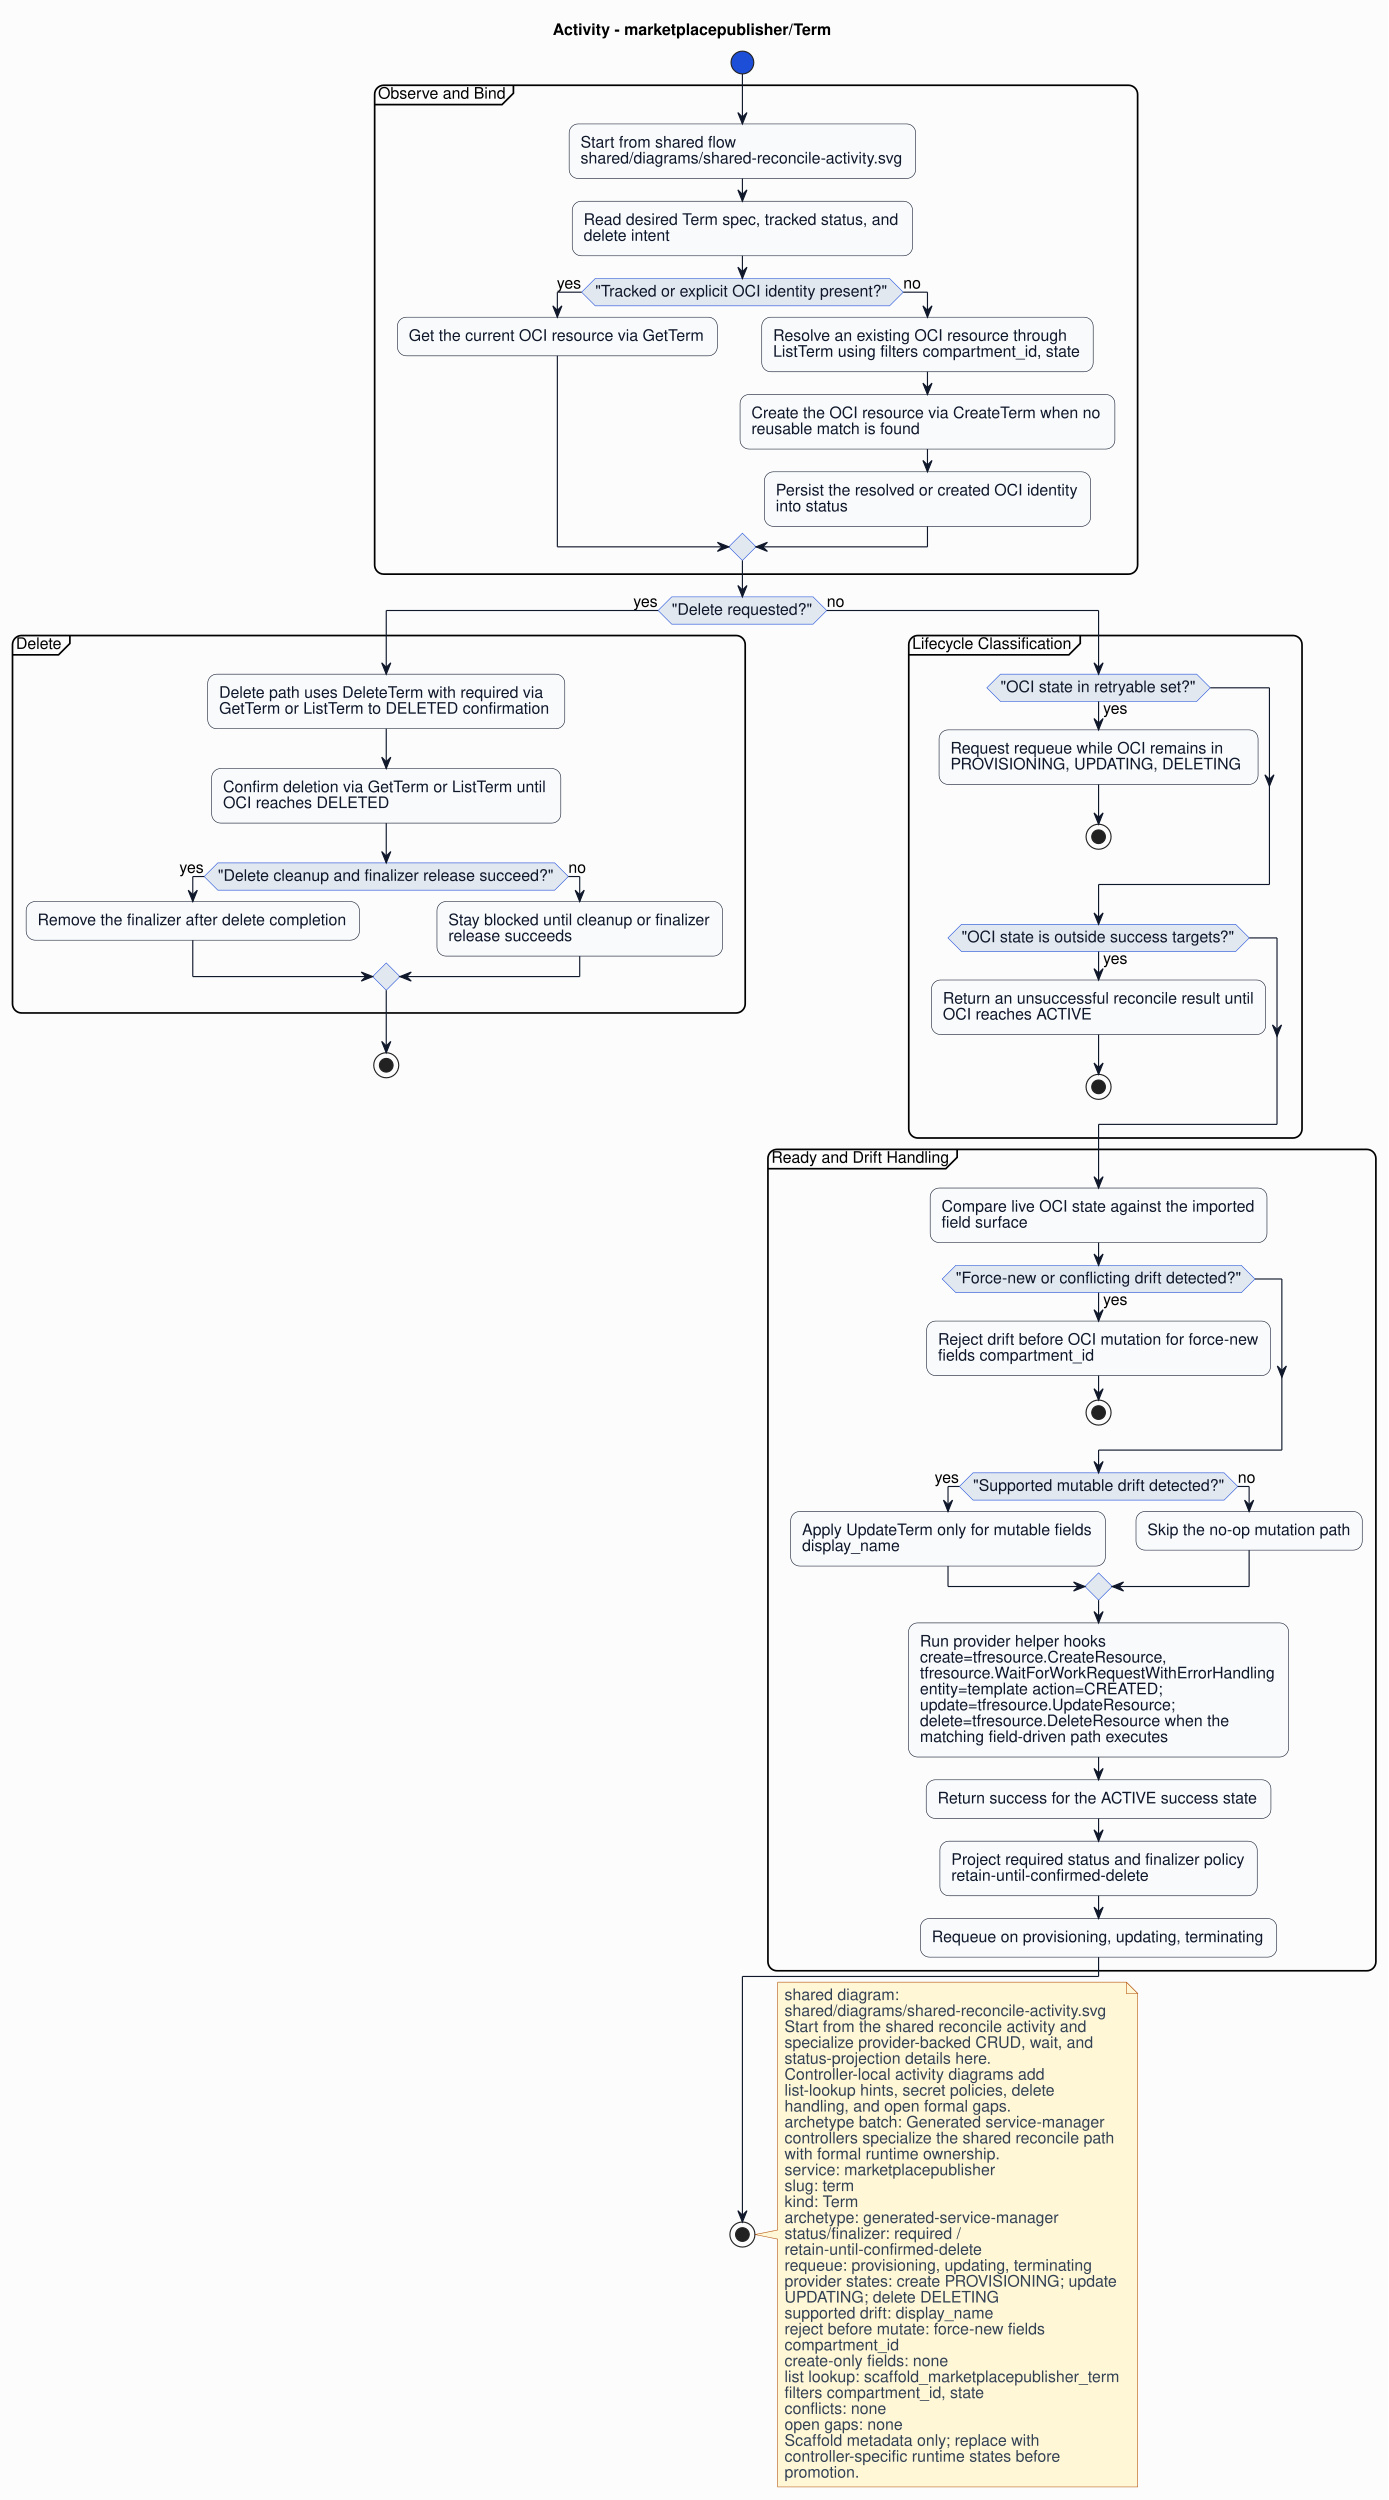
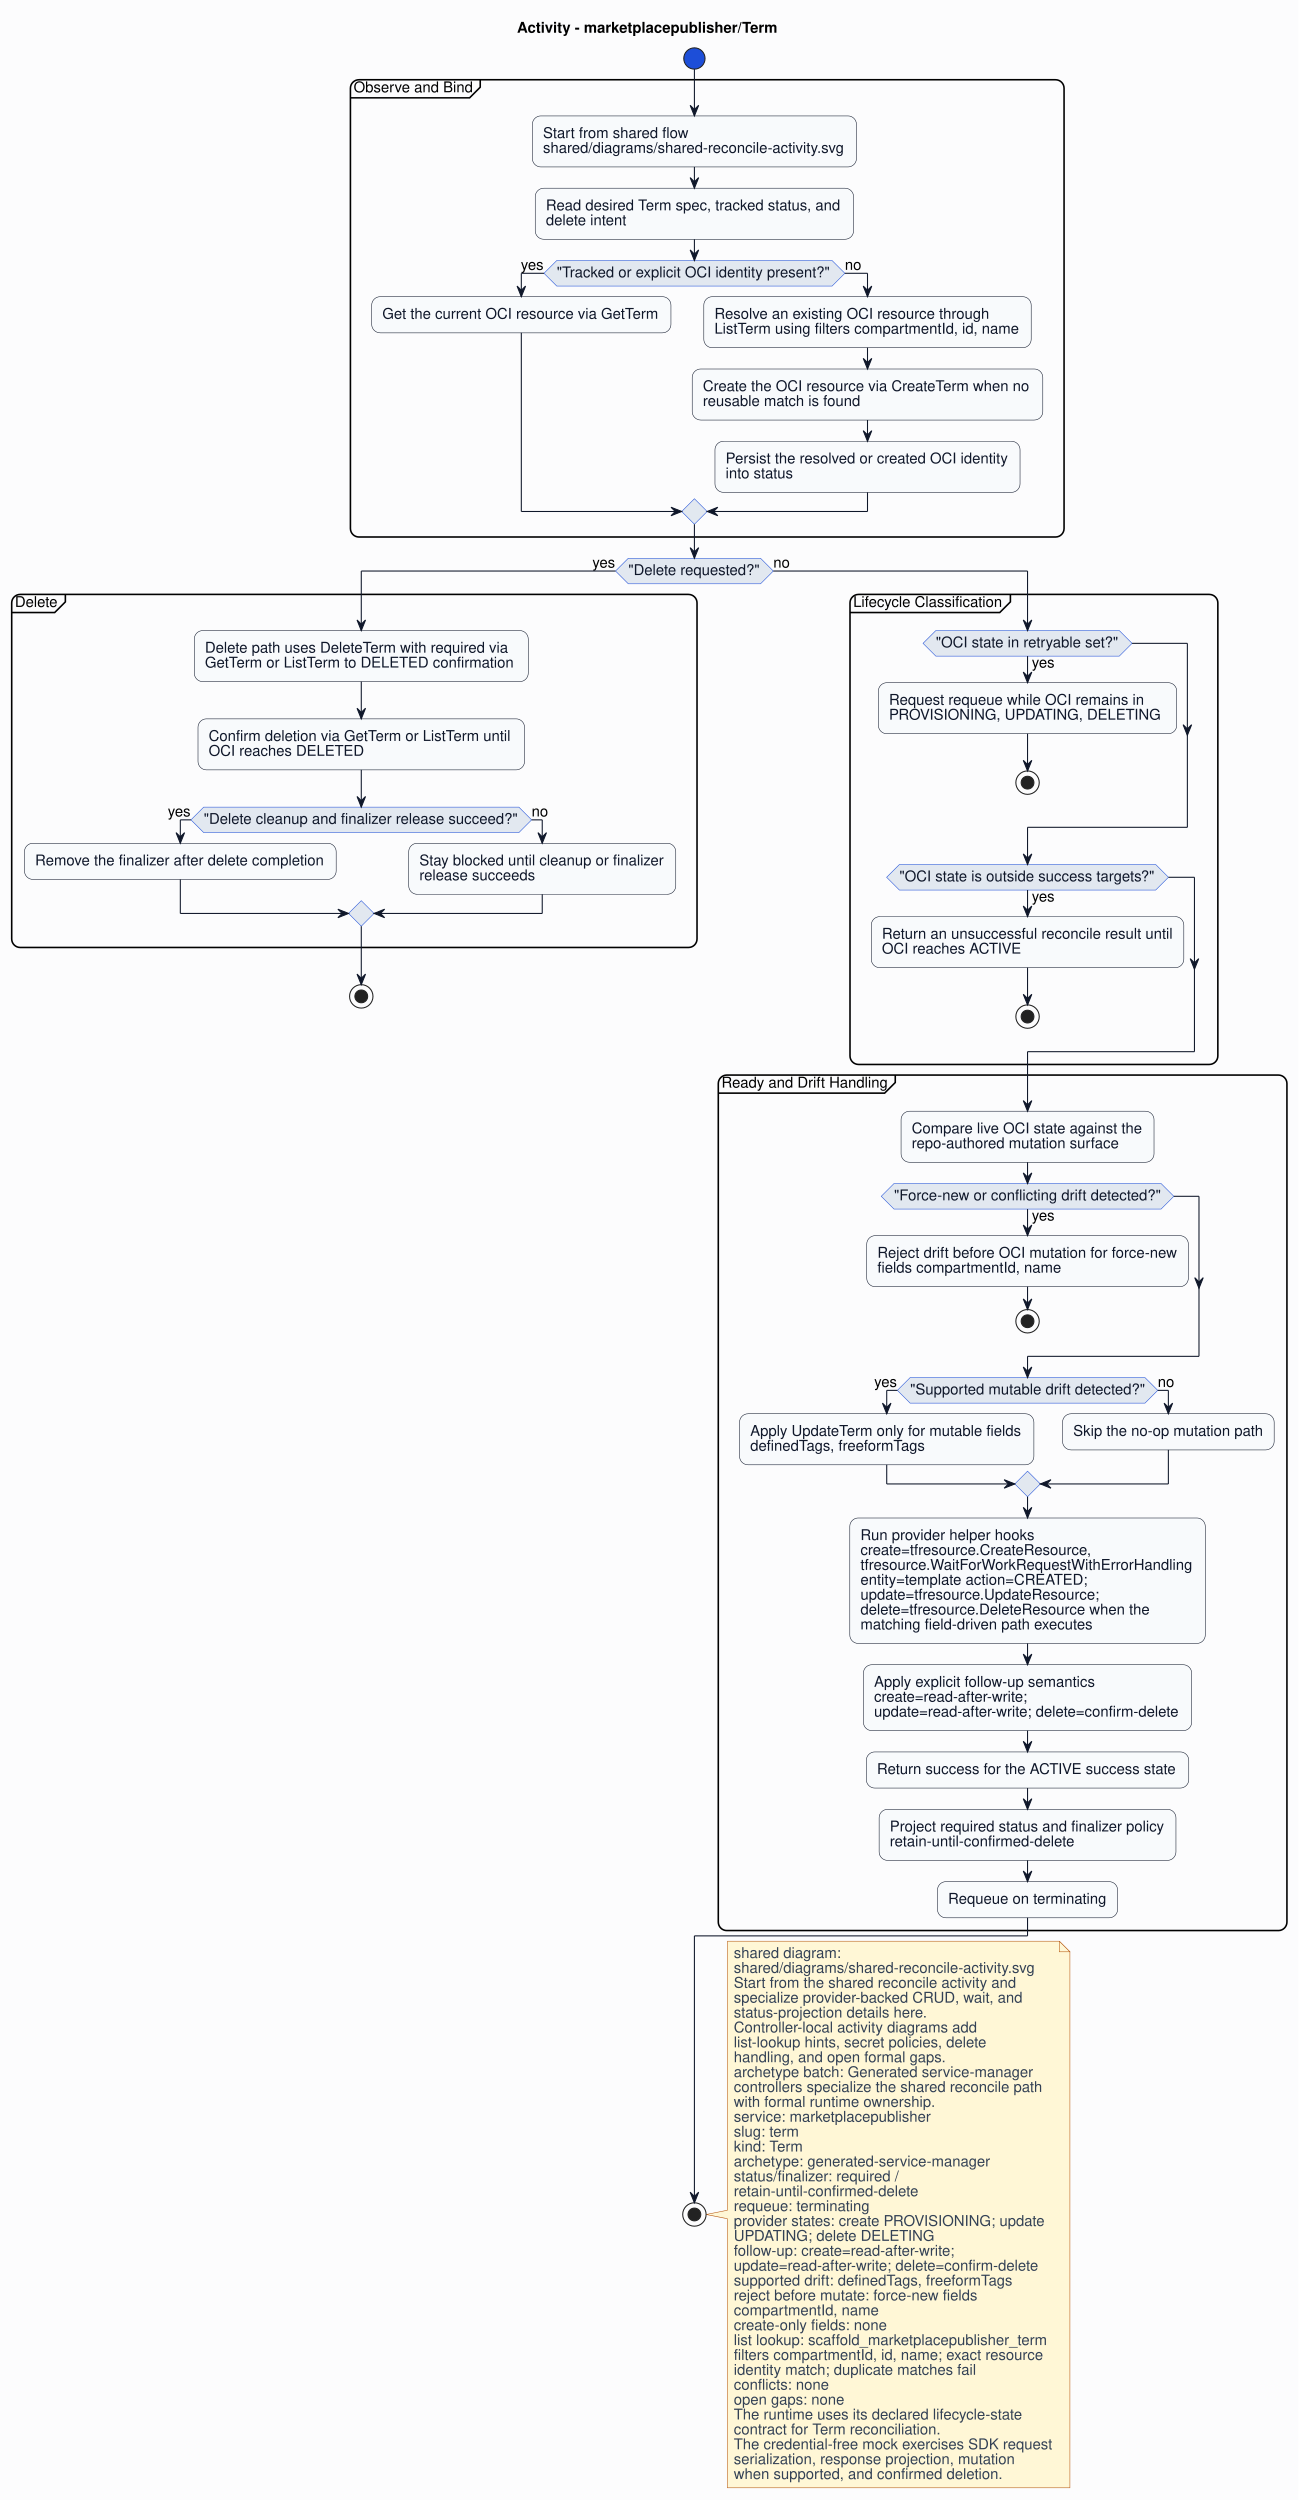
- <svg xmlns="http://www.w3.org/2000/svg" contentStyleType="text/css" data-diagram-type="ACTIVITY" height="2199px" preserveAspectRatio="none" style="width:1221px;height:2199px;background:#FCFCFD;" version="1.1" viewBox="0 0 1221 2199" width="1221px" zoomAndPan="magnify">
+ <svg xmlns="http://www.w3.org/2000/svg" contentStyleType="text/css" data-diagram-type="ACTIVITY" height="2351px" preserveAspectRatio="none" style="width:1221px;height:2351px;background:#FCFCFD;" version="1.1" viewBox="0 0 1221 2351" width="1221px" zoomAndPan="magnify">
  <defs />
  <g>
-     <rect fill="#FCFCFD" height="2199" style="stroke:none;stroke-width:1;" width="1221" x="0" y="0" />
+     <rect fill="#FCFCFD" height="2351" style="stroke:none;stroke-width:1;" width="1221" x="0" y="0" />
    <g class="title" data-source-line="10">
      <text fill="#000000" font-family="Helvetica" font-size="14" font-weight="bold" lengthAdjust="spacing" textLength="245.861" x="486.185" y="30.78">Activity - marketplacepublisher/Term</text>
    </g>
    <ellipse cx="653.023" cy="55" fill="#1D4ED8" rx="10" ry="10" style="stroke:#222222;stroke-width:1;" />
    <rect fill="none" height="430" rx="8" ry="8" style="stroke:#000000;stroke-width:1.5;" width="671.108" x="329.536" y="75" />
    <path d="M451.604,75 L451.604,82 L441.604,92 L329.536,92" fill="none" style="stroke:#000000;stroke-width:1.5;" />
    <text fill="#000000" font-family="Helvetica" font-size="14" lengthAdjust="spacing" textLength="112.068" x="332.536" y="86.78">Observe and Bind</text>
    <rect fill="#F8FAFC" height="48" rx="8" ry="8" style="stroke:#0F172A;stroke-width:0.5;" width="304.785" x="500.63" y="109" />
    <text fill="#0F172A" font-family="Helvetica" font-size="14" lengthAdjust="spacing" textLength="136.938" x="510.63" y="129.78">Start from shared flow</text>
    <text fill="#0F172A" font-family="Helvetica" font-size="14" lengthAdjust="spacing" textLength="284.785" x="510.63" y="143.78">shared/diagrams/shared-reconcile-activity.svg</text>
    <rect fill="#F8FAFC" height="48" rx="8" ry="8" style="stroke:#0F172A;stroke-width:0.5;" width="299.357" x="503.344" y="177" />
    <text fill="#0F172A" font-family="Helvetica" font-size="14" lengthAdjust="spacing" textLength="279.357" x="513.344" y="197.78">Read desired Term spec, tracked status, and</text>
    <text fill="#0F172A" font-family="Helvetica" font-size="14" lengthAdjust="spacing" textLength="76.282" x="513.344" y="211.78">delete intent</text>
    <polygon fill="#E2E8F0" points="523.557,245,782.489,245,794.489,257,782.489,269,523.557,269,511.557,257,523.557,245" style="stroke:#1D4ED8;stroke-width:0.5;" />
    <text fill="#0F172A" font-family="Helvetica" font-size="14" lengthAdjust="spacing" textLength="258.932" x="523.557" y="260.78">"Tracked or explicit OCI identity present?"</text>
    <text fill="#000000" font-family="Helvetica" font-size="14" lengthAdjust="spacing" textLength="21.786" x="489.771" y="253.78">yes</text>
    <text fill="#000000" font-family="Helvetica" font-size="14" lengthAdjust="spacing" textLength="15.572" x="794.489" y="253.78">no</text>
    <rect fill="#F8FAFC" height="34" rx="8" ry="8" style="stroke:#0F172A;stroke-width:0.5;" width="281.42" x="349.536" y="279" />
    <text fill="#0F172A" font-family="Helvetica" font-size="14" lengthAdjust="spacing" textLength="261.42" x="359.536" y="299.78">Get the current OCI resource via GetTerm</text>
-     <rect fill="#F8FAFC" height="48" rx="8" ry="8" style="stroke:#0F172A;stroke-width:0.5;" width="291.544" x="670.028" y="279" />
-     <text fill="#0F172A" font-family="Helvetica" font-size="14" lengthAdjust="spacing" textLength="259.909" x="680.028" y="299.78">Resolve an existing OCI resource through</text>
-     <text fill="#0F172A" font-family="Helvetica" font-size="14" lengthAdjust="spacing" textLength="271.544" x="680.028" y="313.78">ListTerm using filters compartment_id, state</text>
+     <rect fill="#F8FAFC" height="48" rx="8" ry="8" style="stroke:#0F172A;stroke-width:0.5;" width="307.882" x="661.859" y="279" />
+     <text fill="#0F172A" font-family="Helvetica" font-size="14" lengthAdjust="spacing" textLength="259.909" x="671.859" y="299.78">Resolve an existing OCI resource through</text>
+     <text fill="#0F172A" font-family="Helvetica" font-size="14" lengthAdjust="spacing" textLength="287.882" x="671.859" y="313.78">ListTerm using filters compartmentId, id, name</text>
    <rect fill="#F8FAFC" height="48" rx="8" ry="8" style="stroke:#0F172A;stroke-width:0.5;" width="329.688" x="650.956" y="347" />
    <text fill="#0F172A" font-family="Helvetica" font-size="14" lengthAdjust="spacing" textLength="309.688" x="660.956" y="367.78">Create the OCI resource via CreateTerm when no</text>
    <text fill="#0F172A" font-family="Helvetica" font-size="14" lengthAdjust="spacing" textLength="148.641" x="660.956" y="381.78">reusable match is found</text>
    <rect fill="#F8FAFC" height="48" rx="8" ry="8" style="stroke:#0F172A;stroke-width:0.5;" width="286.896" x="672.352" y="415" />
    <text fill="#0F172A" font-family="Helvetica" font-size="14" lengthAdjust="spacing" textLength="266.896" x="682.352" y="435.78">Persist the resolved or created OCI identity</text>
    <text fill="#0F172A" font-family="Helvetica" font-size="14" lengthAdjust="spacing" textLength="63.813" x="682.352" y="449.78">into status</text>
    <polygon fill="#E2E8F0" points="653.023,469,665.023,481,653.023,493,641.023,481,653.023,469" style="stroke:#1D4ED8;stroke-width:0.5;" />
    <polygon fill="#E2E8F0" points="590.847,525,715.199,525,727.199,537,715.199,549,590.847,549,578.847,537,590.847,525" style="stroke:#1D4ED8;stroke-width:0.5;" />
    <text fill="#0F172A" font-family="Helvetica" font-size="14" lengthAdjust="spacing" textLength="124.353" x="590.847" y="540.78">"Delete requested?"</text>
    <text fill="#000000" font-family="Helvetica" font-size="14" lengthAdjust="spacing" textLength="21.786" x="557.061" y="533.78">yes</text>
    <text fill="#000000" font-family="Helvetica" font-size="14" lengthAdjust="spacing" textLength="15.572" x="727.199" y="533.78">no</text>
    <rect fill="none" height="332" rx="8" ry="8" style="stroke:#000000;stroke-width:1.5;" width="644.481" x="11" y="559" />
    <path d="M61.469,559 L61.469,566 L51.469,576 L11,576" fill="none" style="stroke:#000000;stroke-width:1.5;" />
    <text fill="#000000" font-family="Helvetica" font-size="14" lengthAdjust="spacing" textLength="40.469" x="14" y="570.78">Delete</text>
    <rect fill="#F8FAFC" height="48" rx="8" ry="8" style="stroke:#0F172A;stroke-width:0.5;" width="314.075" x="182.707" y="593" />
    <text fill="#0F172A" font-family="Helvetica" font-size="14" lengthAdjust="spacing" textLength="287.916" x="192.707" y="613.78">Delete path uses DeleteTerm with required via</text>
    <text fill="#0F172A" font-family="Helvetica" font-size="14" lengthAdjust="spacing" textLength="294.075" x="192.707" y="627.78">GetTerm or ListTerm to DELETED confirmation</text>
    <rect fill="#F8FAFC" height="48" rx="8" ry="8" style="stroke:#0F172A;stroke-width:0.5;" width="307.089" x="186.2" y="676" />
    <text fill="#0F172A" font-family="Helvetica" font-size="14" lengthAdjust="spacing" textLength="287.089" x="196.2" y="696.78">Confirm deletion via GetTerm or ListTerm until</text>
    <text fill="#0F172A" font-family="Helvetica" font-size="14" lengthAdjust="spacing" textLength="147.048" x="196.2" y="710.78">OCI reaches DELETED</text>
    <polygon fill="#E2E8F0" points="191.572,759,487.916,759,499.916,771,487.916,783,191.572,783,179.572,771,191.572,759" style="stroke:#1D4ED8;stroke-width:0.5;" />
    <text fill="#0F172A" font-family="Helvetica" font-size="14" lengthAdjust="spacing" textLength="296.345" x="191.572" y="774.78">"Delete cleanup and finalizer release succeed?"</text>
    <text fill="#000000" font-family="Helvetica" font-size="14" lengthAdjust="spacing" textLength="21.786" x="157.786" y="767.78">yes</text>
    <text fill="#000000" font-family="Helvetica" font-size="14" lengthAdjust="spacing" textLength="15.572" x="499.916" y="767.78">no</text>
    <rect fill="#F8FAFC" height="34" rx="8" ry="8" style="stroke:#0F172A;stroke-width:0.5;" width="293.144" x="23" y="793" />
    <text fill="#0F172A" font-family="Helvetica" font-size="14" lengthAdjust="spacing" textLength="273.144" x="33" y="813.78">Remove the finalizer after delete completion</text>
    <rect fill="#F8FAFC" height="48" rx="8" ry="8" style="stroke:#0F172A;stroke-width:0.5;" width="251.13" x="384.352" y="793" />
    <text fill="#0F172A" font-family="Helvetica" font-size="14" lengthAdjust="spacing" textLength="231.13" x="394.352" y="813.78">Stay blocked until cleanup or finalizer</text>
    <text fill="#0F172A" font-family="Helvetica" font-size="14" lengthAdjust="spacing" textLength="108.951" x="394.352" y="827.78">release succeeds</text>
    <polygon fill="#E2E8F0" points="339.744,847,351.744,859,339.744,871,327.744,859,339.744,847" style="stroke:#1D4ED8;stroke-width:0.5;" />
    <ellipse cx="339.744" cy="937" fill="none" rx="11" ry="11" style="stroke:#222222;stroke-width:1;" />
    <ellipse cx="339.744" cy="937" fill="#222222" rx="6" ry="6" style="stroke:#222222;stroke-width:1;" />
    <rect fill="none" height="442" rx="8" ry="8" style="stroke:#000000;stroke-width:1.5;" width="345.916" x="799.344" y="559" />
    <path d="M950.178,559 L950.178,566 L940.178,576 L799.344,576" fill="none" style="stroke:#000000;stroke-width:1.5;" />
    <text fill="#000000" font-family="Helvetica" font-size="14" lengthAdjust="spacing" textLength="140.834" x="802.344" y="570.78">Lifecycle Classification</text>
    <rect fill="#F8FAFC" height="48" rx="8" ry="8" style="stroke:#0F172A;stroke-width:0.5;" width="280.593" x="826.005" y="642" />
    <text fill="#0F172A" font-family="Helvetica" font-size="14" lengthAdjust="spacing" textLength="240.454" x="836.005" y="662.78">Request requeue while OCI remains in</text>
    <text fill="#0F172A" font-family="Helvetica" font-size="14" lengthAdjust="spacing" textLength="260.593" x="836.005" y="676.78">PROVISIONING, UPDATING, DELETING</text>
    <ellipse cx="966.302" cy="736" fill="none" rx="11" ry="11" style="stroke:#222222;stroke-width:1;" />
    <ellipse cx="966.302" cy="736" fill="#222222" rx="6" ry="6" style="stroke:#222222;stroke-width:1;" />
    <polygon fill="#E2E8F0" points="880.019,593,1052.585,593,1064.585,605,1052.585,617,880.019,617,868.019,605,880.019,593" style="stroke:#1D4ED8;stroke-width:0.5;" />
    <text fill="#000000" font-family="Helvetica" font-size="14" lengthAdjust="spacing" textLength="21.786" x="970.302" y="627.78">yes</text>
    <text fill="#0F172A" font-family="Helvetica" font-size="14" lengthAdjust="spacing" textLength="172.566" x="880.019" y="608.78">"OCI state in retryable set?"</text>
    <rect fill="#F8FAFC" height="48" rx="8" ry="8" style="stroke:#0F172A;stroke-width:0.5;" width="293.916" x="819.344" y="862" />
    <text fill="#0F172A" font-family="Helvetica" font-size="14" lengthAdjust="spacing" textLength="273.916" x="829.344" y="882.78">Return an unsuccessful reconcile result until</text>
    <text fill="#0F172A" font-family="Helvetica" font-size="14" lengthAdjust="spacing" textLength="133.041" x="829.344" y="896.78">OCI reaches ACTIVE</text>
    <ellipse cx="966.302" cy="956" fill="none" rx="11" ry="11" style="stroke:#222222;stroke-width:1;" />
    <ellipse cx="966.302" cy="956" fill="#222222" rx="6" ry="6" style="stroke:#222222;stroke-width:1;" />
    <polygon fill="#E2E8F0" points="845.781,813,1086.823,813,1098.823,825,1086.823,837,845.781,837,833.781,825,845.781,813" style="stroke:#1D4ED8;stroke-width:0.5;" />
    <text fill="#000000" font-family="Helvetica" font-size="14" lengthAdjust="spacing" textLength="21.786" x="970.302" y="847.78">yes</text>
    <text fill="#0F172A" font-family="Helvetica" font-size="14" lengthAdjust="spacing" textLength="241.042" x="845.781" y="828.78">"OCI state is outside success targets?"</text>
-     <rect fill="none" height="722.5" rx="8" ry="8" style="stroke:#000000;stroke-width:1.5;" width="534.751" x="675.481" y="1011" />
+     <rect fill="none" height="804.5" rx="8" ry="8" style="stroke:#000000;stroke-width:1.5;" width="534.751" x="675.481" y="1011" />
    <path d="M841.901,1011 L841.901,1018 L831.901,1028 L675.481,1028" fill="none" style="stroke:#000000;stroke-width:1.5;" />
    <text fill="#000000" font-family="Helvetica" font-size="14" lengthAdjust="spacing" textLength="156.42" x="678.481" y="1022.78">Ready and Drift Handling</text>
-     <rect fill="#F8FAFC" height="48" rx="8" ry="8" style="stroke:#0F172A;stroke-width:0.5;" width="296.24" x="818.182" y="1045" />
-     <text fill="#0F172A" font-family="Helvetica" font-size="14" lengthAdjust="spacing" textLength="276.24" x="828.182" y="1065.78">Compare live OCI state against the imported</text>
-     <text fill="#0F172A" font-family="Helvetica" font-size="14" lengthAdjust="spacing" textLength="75.482" x="828.182" y="1079.78">field surface</text>
+     <rect fill="#F8FAFC" height="48" rx="8" ry="8" style="stroke:#0F172A;stroke-width:0.5;" width="237.882" x="847.361" y="1045" />
+     <text fill="#0F172A" font-family="Helvetica" font-size="14" lengthAdjust="spacing" textLength="217.882" x="857.361" y="1065.78">Compare live OCI state against the</text>
+     <text fill="#0F172A" font-family="Helvetica" font-size="14" lengthAdjust="spacing" textLength="195.337" x="857.361" y="1079.78">repo-authored mutation surface</text>
    <rect fill="#F8FAFC" height="48" rx="8" ry="8" style="stroke:#0F172A;stroke-width:0.5;" width="302.447" x="815.078" y="1162" />
    <text fill="#0F172A" font-family="Helvetica" font-size="14" lengthAdjust="spacing" textLength="282.447" x="825.078" y="1182.78">Reject drift before OCI mutation for force-new</text>
-     <text fill="#0F172A" font-family="Helvetica" font-size="14" lengthAdjust="spacing" textLength="136.951" x="825.078" y="1196.78">fields compartment_id</text>
+     <text fill="#0F172A" font-family="Helvetica" font-size="14" lengthAdjust="spacing" textLength="172.744" x="825.078" y="1196.78">fields compartmentId, name</text>
    <ellipse cx="966.302" cy="1242.5" fill="none" rx="11" ry="11" style="stroke:#222222;stroke-width:1;" />
    <ellipse cx="966.302" cy="1242.5" fill="#222222" rx="6" ry="6" style="stroke:#222222;stroke-width:1;" />
    <polygon fill="#E2E8F0" points="840.719,1113,1091.885,1113,1103.885,1125,1091.885,1137,840.719,1137,828.719,1125,840.719,1113" style="stroke:#1D4ED8;stroke-width:0.5;" />
    <text fill="#000000" font-family="Helvetica" font-size="14" lengthAdjust="spacing" textLength="21.786" x="970.302" y="1147.78">yes</text>
    <text fill="#0F172A" font-family="Helvetica" font-size="14" lengthAdjust="spacing" textLength="251.166" x="840.719" y="1128.78">"Force-new or conflicting drift detected?"</text>
    <polygon fill="#E2E8F0" points="855.874,1295.5,1076.729,1295.5,1088.729,1307.5,1076.729,1319.5,855.874,1319.5,843.874,1307.5,855.874,1295.5" style="stroke:#1D4ED8;stroke-width:0.5;" />
    <text fill="#0F172A" font-family="Helvetica" font-size="14" lengthAdjust="spacing" textLength="220.856" x="855.874" y="1311.28">"Supported mutable drift detected?"</text>
    <text fill="#000000" font-family="Helvetica" font-size="14" lengthAdjust="spacing" textLength="21.786" x="822.088" y="1304.28">yes</text>
    <text fill="#000000" font-family="Helvetica" font-size="14" lengthAdjust="spacing" textLength="15.572" x="1088.729" y="1304.28">no</text>
    <rect fill="#F8FAFC" height="48" rx="8" ry="8" style="stroke:#0F172A;stroke-width:0.5;" width="276.785" x="695.481" y="1329.5" />
    <text fill="#0F172A" font-family="Helvetica" font-size="14" lengthAdjust="spacing" textLength="256.785" x="705.481" y="1350.28">Apply UpdateTerm only for mutable fields</text>
-     <text fill="#0F172A" font-family="Helvetica" font-size="14" lengthAdjust="spacing" textLength="86.386" x="705.481" y="1364.28">display_name</text>
+     <text fill="#0F172A" font-family="Helvetica" font-size="14" lengthAdjust="spacing" textLength="168.082" x="705.481" y="1364.28">definedTags, freeformTags</text>
    <rect fill="#F8FAFC" height="34" rx="8" ry="8" style="stroke:#0F172A;stroke-width:0.5;" width="199.006" x="999.227" y="1329.5" />
    <text fill="#0F172A" font-family="Helvetica" font-size="14" lengthAdjust="spacing" textLength="179.006" x="1009.227" y="1350.28">Skip the no-op mutation path</text>
    <polygon fill="#E2E8F0" points="966.302,1383.5,978.302,1395.5,966.302,1407.5,954.302,1395.5,966.302,1383.5" style="stroke:#1D4ED8;stroke-width:0.5;" />
    <rect fill="#F8FAFC" height="118" rx="8" ry="8" style="stroke:#0F172A;stroke-width:0.5;" width="334.316" x="799.144" y="1427.5" />
    <text fill="#0F172A" font-family="Helvetica" font-size="14" lengthAdjust="spacing" textLength="164.206" x="809.144" y="1448.28">Run provider helper hooks</text>
    <text fill="#0F172A" font-family="Helvetica" font-size="14" lengthAdjust="spacing" textLength="219.051" x="809.144" y="1462.28">create=tfresource.CreateResource,</text>
    <text fill="#0F172A" font-family="Helvetica" font-size="14" lengthAdjust="spacing" textLength="314.316" x="809.144" y="1476.28">tfresource.WaitForWorkRequestWithErrorHandling</text>
    <text fill="#0F172A" font-family="Helvetica" font-size="14" lengthAdjust="spacing" textLength="215.544" x="809.144" y="1490.28">entity=template action=CREATED;</text>
    <text fill="#0F172A" font-family="Helvetica" font-size="14" lengthAdjust="spacing" textLength="226.085" x="809.144" y="1504.28">update=tfresource.UpdateResource;</text>
    <text fill="#0F172A" font-family="Helvetica" font-size="14" lengthAdjust="spacing" textLength="273.554" x="809.144" y="1518.28">delete=tfresource.DeleteResource when the</text>
    <text fill="#0F172A" font-family="Helvetica" font-size="14" lengthAdjust="spacing" textLength="220.233" x="809.144" y="1532.28">matching field-driven path executes</text>
-     <rect fill="#F8FAFC" height="34" rx="8" ry="8" style="stroke:#0F172A;stroke-width:0.5;" width="303.22" x="814.692" y="1565.5" />
-     <text fill="#0F172A" font-family="Helvetica" font-size="14" lengthAdjust="spacing" textLength="283.22" x="824.692" y="1586.28">Return success for the ACTIVE success state</text>
-     <rect fill="#F8FAFC" height="48" rx="8" ry="8" style="stroke:#0F172A;stroke-width:0.5;" width="279.13" x="826.737" y="1619.5" />
-     <text fill="#0F172A" font-family="Helvetica" font-size="14" lengthAdjust="spacing" textLength="259.13" x="836.737" y="1640.28">Project required status and finalizer policy</text>
-     <text fill="#0F172A" font-family="Helvetica" font-size="14" lengthAdjust="spacing" textLength="174.303" x="836.737" y="1654.28">retain-until-confirmed-delete</text>
-     <rect fill="#F8FAFC" height="34" rx="8" ry="8" style="stroke:#0F172A;stroke-width:0.5;" width="313.419" x="809.592" y="1687.5" />
-     <text fill="#0F172A" font-family="Helvetica" font-size="14" lengthAdjust="spacing" textLength="293.419" x="819.592" y="1708.28">Requeue on provisioning, updating, terminating</text>
-     <path d="M684.023,1743.5 L684.023,1961.5 L664.023,1965.5 L684.023,1969.5 L684.023,2187.5 A0,0 0 0 0 684.023,2187.5 L1000.705,2187.5 A0,0 0 0 0 1000.705,2187.5 L1000.705,1753.5 L990.705,1743.5 L684.023,1743.5 A0,0 0 0 0 684.023,1743.5" fill="#FFF7D6" style="stroke:#B45309;stroke-width:0.5;" />
-     <path d="M990.705,1743.5 L990.705,1753.5 L1000.705,1753.5 L990.705,1743.5" fill="#FFF7D6" style="stroke:#B45309;stroke-width:0.5;" />
-     <text fill="#334155" font-family="Helvetica" font-size="14" lengthAdjust="spacing" textLength="101.165" x="690.023" y="1759.28">shared diagram:</text>
-     <text fill="#334155" font-family="Helvetica" font-size="14" lengthAdjust="spacing" textLength="284.785" x="690.023" y="1773.28">shared/diagrams/shared-reconcile-activity.svg</text>
-     <text fill="#334155" font-family="Helvetica" font-size="14" lengthAdjust="spacing" textLength="265.344" x="690.023" y="1787.28">Start from the shared reconcile activity and</text>
-     <text fill="#334155" font-family="Helvetica" font-size="14" lengthAdjust="spacing" textLength="273.896" x="690.023" y="1801.28">specialize provider-backed CRUD, wait, and</text>
-     <text fill="#334155" font-family="Helvetica" font-size="14" lengthAdjust="spacing" textLength="182.875" x="690.023" y="1815.28">status-projection details here.</text>
-     <text fill="#334155" font-family="Helvetica" font-size="14" lengthAdjust="spacing" textLength="229.537" x="690.023" y="1829.28">Controller-local activity diagrams add</text>
-     <text fill="#334155" font-family="Helvetica" font-size="14" lengthAdjust="spacing" textLength="238.895" x="690.023" y="1843.28">list-lookup hints, secret policies, delete</text>
-     <text fill="#334155" font-family="Helvetica" font-size="14" lengthAdjust="spacing" textLength="200.033" x="690.023" y="1857.28">handling, and open formal gaps.</text>
-     <text fill="#334155" font-family="Helvetica" font-size="14" lengthAdjust="spacing" textLength="281.709" x="690.023" y="1871.28">archetype batch: Generated service-manager</text>
-     <text fill="#334155" font-family="Helvetica" font-size="14" lengthAdjust="spacing" textLength="291.047" x="690.023" y="1885.28">controllers specialize the shared reconcile path</text>
-     <text fill="#334155" font-family="Helvetica" font-size="14" lengthAdjust="spacing" textLength="189.848" x="690.023" y="1899.28">with formal runtime ownership.</text>
-     <text fill="#334155" font-family="Helvetica" font-size="14" lengthAdjust="spacing" textLength="185.192" x="690.023" y="1913.28">service: marketplacepublisher</text>
-     <text fill="#334155" font-family="Helvetica" font-size="14" lengthAdjust="spacing" textLength="61.462" x="690.023" y="1927.28">slug: term</text>
-     <text fill="#334155" font-family="Helvetica" font-size="14" lengthAdjust="spacing" textLength="66.124" x="690.023" y="1941.28">kind: Term</text>
-     <text fill="#334155" font-family="Helvetica" font-size="14" lengthAdjust="spacing" textLength="241.24" x="690.023" y="1955.28">archetype: generated-service-manager</text>
-     <text fill="#334155" font-family="Helvetica" font-size="14" lengthAdjust="spacing" textLength="156.406" x="690.023" y="1969.28">status/finalizer: required /</text>
-     <text fill="#334155" font-family="Helvetica" font-size="14" lengthAdjust="spacing" textLength="174.303" x="690.023" y="1983.28">retain-until-confirmed-delete</text>
-     <text fill="#334155" font-family="Helvetica" font-size="14" lengthAdjust="spacing" textLength="272.398" x="690.023" y="1997.28">requeue: provisioning, updating, terminating</text>
-     <text fill="#334155" font-family="Helvetica" font-size="14" lengthAdjust="spacing" textLength="295.682" x="690.023" y="2011.28">provider states: create PROVISIONING; update</text>
-     <text fill="#334155" font-family="Helvetica" font-size="14" lengthAdjust="spacing" textLength="192.165" x="690.023" y="2025.28">UPDATING; delete DELETING</text>
-     <text fill="#334155" font-family="Helvetica" font-size="14" lengthAdjust="spacing" textLength="183.661" x="690.023" y="2039.28">supported drift: display_name</text>
-     <text fill="#334155" font-family="Helvetica" font-size="14" lengthAdjust="spacing" textLength="230.33" x="690.023" y="2053.28">reject before mutate: force-new fields</text>
-     <text fill="#334155" font-family="Helvetica" font-size="14" lengthAdjust="spacing" textLength="100.379" x="690.023" y="2067.28">compartment_id</text>
-     <text fill="#334155" font-family="Helvetica" font-size="14" lengthAdjust="spacing" textLength="144.751" x="690.023" y="2081.28">create-only fields: none</text>
-     <text fill="#334155" font-family="Helvetica" font-size="14" lengthAdjust="spacing" textLength="294.923" x="690.023" y="2095.28">list lookup: scaffold_marketplacepublisher_term</text>
-     <text fill="#334155" font-family="Helvetica" font-size="14" lengthAdjust="spacing" textLength="175.848" x="690.023" y="2109.28">filters compartment_id, state</text>
-     <text fill="#334155" font-family="Helvetica" font-size="14" lengthAdjust="spacing" textLength="89.496" x="690.023" y="2123.28">conflicts: none</text>
-     <text fill="#334155" font-family="Helvetica" font-size="14" lengthAdjust="spacing" textLength="104.316" x="690.023" y="2137.28">open gaps: none</text>
-     <text fill="#334155" font-family="Helvetica" font-size="14" lengthAdjust="spacing" textLength="224.902" x="690.023" y="2151.28">Scaffold metadata only; replace with</text>
-     <text fill="#334155" font-family="Helvetica" font-size="14" lengthAdjust="spacing" textLength="244.323" x="690.023" y="2165.28">controller-specific runtime states before</text>
-     <text fill="#334155" font-family="Helvetica" font-size="14" lengthAdjust="spacing" textLength="66.144" x="690.023" y="2179.28">promotion.</text>
-     <ellipse cx="653.023" cy="1965.5" fill="none" rx="11" ry="11" style="stroke:#222222;stroke-width:1;" />
-     <ellipse cx="653.023" cy="1965.5" fill="#222222" rx="6" ry="6" style="stroke:#222222;stroke-width:1;" />
+     <rect fill="#F8FAFC" height="62" rx="8" ry="8" style="stroke:#0F172A;stroke-width:0.5;" width="308.716" x="811.944" y="1565.5" />
+     <text fill="#0F172A" font-family="Helvetica" font-size="14" lengthAdjust="spacing" textLength="208.53" x="821.944" y="1586.28">Apply explicit follow-up semantics</text>
+     <text fill="#0F172A" font-family="Helvetica" font-size="14" lengthAdjust="spacing" textLength="145.893" x="821.944" y="1600.28">create=read-after-write;</text>
+     <text fill="#0F172A" font-family="Helvetica" font-size="14" lengthAdjust="spacing" textLength="288.716" x="821.944" y="1614.28">update=read-after-write; delete=confirm-delete</text>
+     <rect fill="#F8FAFC" height="34" rx="8" ry="8" style="stroke:#0F172A;stroke-width:0.5;" width="303.22" x="814.692" y="1647.5" />
+     <text fill="#0F172A" font-family="Helvetica" font-size="14" lengthAdjust="spacing" textLength="283.22" x="824.692" y="1668.28">Return success for the ACTIVE success state</text>
+     <rect fill="#F8FAFC" height="48" rx="8" ry="8" style="stroke:#0F172A;stroke-width:0.5;" width="279.13" x="826.737" y="1701.5" />
+     <text fill="#0F172A" font-family="Helvetica" font-size="14" lengthAdjust="spacing" textLength="259.13" x="836.737" y="1722.28">Project required status and finalizer policy</text>
+     <text fill="#0F172A" font-family="Helvetica" font-size="14" lengthAdjust="spacing" textLength="174.303" x="836.737" y="1736.28">retain-until-confirmed-delete</text>
+     <rect fill="#F8FAFC" height="34" rx="8" ry="8" style="stroke:#0F172A;stroke-width:0.5;" width="169.434" x="881.585" y="1769.5" />
+     <text fill="#0F172A" font-family="Helvetica" font-size="14" lengthAdjust="spacing" textLength="149.434" x="891.585" y="1790.28">Requeue on terminating</text>
+     <path d="M684.023,1825.5 L684.023,2078.5 L664.023,2082.5 L684.023,2086.5 L684.023,2339.5 A0,0 0 0 0 684.023,2339.5 L1006.146,2339.5 A0,0 0 0 0 1006.146,2339.5 L1006.146,1835.5 L996.146,1825.5 L684.023,1825.5 A0,0 0 0 0 684.023,1825.5" fill="#FFF7D6" style="stroke:#B45309;stroke-width:0.5;" />
+     <path d="M996.146,1825.5 L996.146,1835.5 L1006.146,1835.5 L996.146,1825.5" fill="#FFF7D6" style="stroke:#B45309;stroke-width:0.5;" />
+     <text fill="#334155" font-family="Helvetica" font-size="14" lengthAdjust="spacing" textLength="101.165" x="690.023" y="1841.28">shared diagram:</text>
+     <text fill="#334155" font-family="Helvetica" font-size="14" lengthAdjust="spacing" textLength="284.785" x="690.023" y="1855.28">shared/diagrams/shared-reconcile-activity.svg</text>
+     <text fill="#334155" font-family="Helvetica" font-size="14" lengthAdjust="spacing" textLength="265.344" x="690.023" y="1869.28">Start from the shared reconcile activity and</text>
+     <text fill="#334155" font-family="Helvetica" font-size="14" lengthAdjust="spacing" textLength="273.896" x="690.023" y="1883.28">specialize provider-backed CRUD, wait, and</text>
+     <text fill="#334155" font-family="Helvetica" font-size="14" lengthAdjust="spacing" textLength="182.875" x="690.023" y="1897.28">status-projection details here.</text>
+     <text fill="#334155" font-family="Helvetica" font-size="14" lengthAdjust="spacing" textLength="229.537" x="690.023" y="1911.28">Controller-local activity diagrams add</text>
+     <text fill="#334155" font-family="Helvetica" font-size="14" lengthAdjust="spacing" textLength="238.895" x="690.023" y="1925.28">list-lookup hints, secret policies, delete</text>
+     <text fill="#334155" font-family="Helvetica" font-size="14" lengthAdjust="spacing" textLength="200.033" x="690.023" y="1939.28">handling, and open formal gaps.</text>
+     <text fill="#334155" font-family="Helvetica" font-size="14" lengthAdjust="spacing" textLength="281.709" x="690.023" y="1953.28">archetype batch: Generated service-manager</text>
+     <text fill="#334155" font-family="Helvetica" font-size="14" lengthAdjust="spacing" textLength="291.047" x="690.023" y="1967.28">controllers specialize the shared reconcile path</text>
+     <text fill="#334155" font-family="Helvetica" font-size="14" lengthAdjust="spacing" textLength="189.848" x="690.023" y="1981.28">with formal runtime ownership.</text>
+     <text fill="#334155" font-family="Helvetica" font-size="14" lengthAdjust="spacing" textLength="185.192" x="690.023" y="1995.28">service: marketplacepublisher</text>
+     <text fill="#334155" font-family="Helvetica" font-size="14" lengthAdjust="spacing" textLength="61.462" x="690.023" y="2009.28">slug: term</text>
+     <text fill="#334155" font-family="Helvetica" font-size="14" lengthAdjust="spacing" textLength="66.124" x="690.023" y="2023.28">kind: Term</text>
+     <text fill="#334155" font-family="Helvetica" font-size="14" lengthAdjust="spacing" textLength="241.24" x="690.023" y="2037.28">archetype: generated-service-manager</text>
+     <text fill="#334155" font-family="Helvetica" font-size="14" lengthAdjust="spacing" textLength="156.406" x="690.023" y="2051.28">status/finalizer: required /</text>
+     <text fill="#334155" font-family="Helvetica" font-size="14" lengthAdjust="spacing" textLength="174.303" x="690.023" y="2065.28">retain-until-confirmed-delete</text>
+     <text fill="#334155" font-family="Helvetica" font-size="14" lengthAdjust="spacing" textLength="128.413" x="690.023" y="2079.28">requeue: terminating</text>
+     <text fill="#334155" font-family="Helvetica" font-size="14" lengthAdjust="spacing" textLength="295.682" x="690.023" y="2093.28">provider states: create PROVISIONING; update</text>
+     <text fill="#334155" font-family="Helvetica" font-size="14" lengthAdjust="spacing" textLength="192.165" x="690.023" y="2107.28">UPDATING; delete DELETING</text>
+     <text fill="#334155" font-family="Helvetica" font-size="14" lengthAdjust="spacing" textLength="209.699" x="690.023" y="2121.28">follow-up: create=read-after-write;</text>
+     <text fill="#334155" font-family="Helvetica" font-size="14" lengthAdjust="spacing" textLength="288.716" x="690.023" y="2135.28">update=read-after-write; delete=confirm-delete</text>
+     <text fill="#334155" font-family="Helvetica" font-size="14" lengthAdjust="spacing" textLength="265.357" x="690.023" y="2149.28">supported drift: definedTags, freeformTags</text>
+     <text fill="#334155" font-family="Helvetica" font-size="14" lengthAdjust="spacing" textLength="230.33" x="690.023" y="2163.28">reject before mutate: force-new fields</text>
+     <text fill="#334155" font-family="Helvetica" font-size="14" lengthAdjust="spacing" textLength="136.172" x="690.023" y="2177.28">compartmentId, name</text>
+     <text fill="#334155" font-family="Helvetica" font-size="14" lengthAdjust="spacing" textLength="144.751" x="690.023" y="2191.28">create-only fields: none</text>
+     <text fill="#334155" font-family="Helvetica" font-size="14" lengthAdjust="spacing" textLength="294.923" x="690.023" y="2205.28">list lookup: scaffold_marketplacepublisher_term</text>
+     <text fill="#334155" font-family="Helvetica" font-size="14" lengthAdjust="spacing" textLength="291.785" x="690.023" y="2219.28">filters compartmentId, id, name; exact resource</text>
+     <text fill="#334155" font-family="Helvetica" font-size="14" lengthAdjust="spacing" textLength="228.778" x="690.023" y="2233.28">identity match; duplicate matches fail</text>
+     <text fill="#334155" font-family="Helvetica" font-size="14" lengthAdjust="spacing" textLength="89.496" x="690.023" y="2247.28">conflicts: none</text>
+     <text fill="#334155" font-family="Helvetica" font-size="14" lengthAdjust="spacing" textLength="104.316" x="690.023" y="2261.28">open gaps: none</text>
+     <text fill="#334155" font-family="Helvetica" font-size="14" lengthAdjust="spacing" textLength="272.337" x="690.023" y="2275.28">The runtime uses its declared lifecycle-state</text>
+     <text fill="#334155" font-family="Helvetica" font-size="14" lengthAdjust="spacing" textLength="196.068" x="690.023" y="2289.28">contract for Term reconciliation.</text>
+     <text fill="#334155" font-family="Helvetica" font-size="14" lengthAdjust="spacing" textLength="301.123" x="690.023" y="2303.28">The credential-free mock exercises SDK request</text>
+     <text fill="#334155" font-family="Helvetica" font-size="14" lengthAdjust="spacing" textLength="265.364" x="690.023" y="2317.28">serialization, response projection, mutation</text>
+     <text fill="#334155" font-family="Helvetica" font-size="14" lengthAdjust="spacing" textLength="252.943" x="690.023" y="2331.28">when supported, and confirmed deletion.</text>
+     <ellipse cx="653.023" cy="2082.5" fill="none" rx="11" ry="11" style="stroke:#222222;stroke-width:1;" />
+     <ellipse cx="653.023" cy="2082.5" fill="#222222" rx="6" ry="6" style="stroke:#222222;stroke-width:1;" />
    <line style="stroke:#0F172A;stroke-width:1;" x1="653.023" x2="653.023" y1="157" y2="177" />
    <polygon fill="#0F172A" points="649.023,167,653.023,177,657.023,167,653.023,171" style="stroke:#0F172A;stroke-width:1;" />
    <line style="stroke:#0F172A;stroke-width:1;" x1="815.8" x2="815.8" y1="327" y2="347" />
    <polygon fill="#0F172A" points="811.8,337,815.8,347,819.8,337,815.8,341" style="stroke:#0F172A;stroke-width:1;" />
    <line style="stroke:#0F172A;stroke-width:1;" x1="815.8" x2="815.8" y1="395" y2="415" />
    <polygon fill="#0F172A" points="811.8,405,815.8,415,819.8,405,815.8,409" style="stroke:#0F172A;stroke-width:1;" />
    <line style="stroke:#0F172A;stroke-width:1;" x1="511.557" x2="490.246" y1="257" y2="257" />
    <line style="stroke:#0F172A;stroke-width:1;" x1="490.246" x2="490.246" y1="257" y2="279" />
    <polygon fill="#0F172A" points="486.246,269,490.246,279,494.246,269,490.246,273" style="stroke:#0F172A;stroke-width:1;" />
    <line style="stroke:#0F172A;stroke-width:1;" x1="794.489" x2="815.8" y1="257" y2="257" />
    <line style="stroke:#0F172A;stroke-width:1;" x1="815.8" x2="815.8" y1="257" y2="279" />
    <polygon fill="#0F172A" points="811.8,269,815.8,279,819.8,269,815.8,273" style="stroke:#0F172A;stroke-width:1;" />
    <line style="stroke:#0F172A;stroke-width:1;" x1="490.246" x2="490.246" y1="313" y2="481" />
    <line style="stroke:#0F172A;stroke-width:1;" x1="490.246" x2="641.023" y1="481" y2="481" />
    <polygon fill="#0F172A" points="631.023,477,641.023,481,631.023,485,635.023,481" style="stroke:#0F172A;stroke-width:1;" />
    <line style="stroke:#0F172A;stroke-width:1;" x1="815.8" x2="815.8" y1="463" y2="481" />
    <line style="stroke:#0F172A;stroke-width:1;" x1="815.8" x2="665.023" y1="481" y2="481" />
    <polygon fill="#0F172A" points="675.023,477,665.023,481,675.023,485,671.023,481" style="stroke:#0F172A;stroke-width:1;" />
    <line style="stroke:#0F172A;stroke-width:1;" x1="653.023" x2="653.023" y1="225" y2="245" />
    <polygon fill="#0F172A" points="649.023,235,653.023,245,657.023,235,653.023,239" style="stroke:#0F172A;stroke-width:1;" />
    <line style="stroke:#0F172A;stroke-width:1;" x1="653.023" x2="653.023" y1="65" y2="109" />
    <polygon fill="#0F172A" points="649.023,99,653.023,109,657.023,99,653.023,103" style="stroke:#0F172A;stroke-width:1;" />
    <line style="stroke:#0F172A;stroke-width:1;" x1="339.744" x2="339.744" y1="641" y2="676" />
    <polygon fill="#0F172A" points="335.744,666,339.744,676,343.744,666,339.744,670" style="stroke:#0F172A;stroke-width:1;" />
    <line style="stroke:#0F172A;stroke-width:1;" x1="179.572" x2="169.572" y1="771" y2="771" />
    <line style="stroke:#0F172A;stroke-width:1;" x1="169.572" x2="169.572" y1="771" y2="793" />
    <polygon fill="#0F172A" points="165.572,783,169.572,793,173.572,783,169.572,787" style="stroke:#0F172A;stroke-width:1;" />
    <line style="stroke:#0F172A;stroke-width:1;" x1="499.916" x2="509.916" y1="771" y2="771" />
    <line style="stroke:#0F172A;stroke-width:1;" x1="509.916" x2="509.916" y1="771" y2="793" />
    <polygon fill="#0F172A" points="505.916,783,509.916,793,513.917,783,509.916,787" style="stroke:#0F172A;stroke-width:1;" />
    <line style="stroke:#0F172A;stroke-width:1;" x1="169.572" x2="169.572" y1="827" y2="859" />
    <line style="stroke:#0F172A;stroke-width:1;" x1="169.572" x2="327.744" y1="859" y2="859" />
    <polygon fill="#0F172A" points="317.744,855,327.744,859,317.744,863,321.744,859" style="stroke:#0F172A;stroke-width:1;" />
    <line style="stroke:#0F172A;stroke-width:1;" x1="509.916" x2="509.916" y1="841" y2="859" />
    <line style="stroke:#0F172A;stroke-width:1;" x1="509.916" x2="351.744" y1="859" y2="859" />
    <polygon fill="#0F172A" points="361.744,855,351.744,859,361.744,863,357.744,859" style="stroke:#0F172A;stroke-width:1;" />
    <line style="stroke:#0F172A;stroke-width:1;" x1="339.744" x2="339.744" y1="724" y2="759" />
    <polygon fill="#0F172A" points="335.744,749,339.744,759,343.744,749,339.744,753" style="stroke:#0F172A;stroke-width:1;" />
    <line style="stroke:#0F172A;stroke-width:1;" x1="339.744" x2="339.744" y1="871" y2="926" />
    <polygon fill="#0F172A" points="335.744,916,339.744,926,343.744,916,339.744,920" style="stroke:#0F172A;stroke-width:1;" />
    <line style="stroke:#0F172A;stroke-width:1;" x1="966.302" x2="966.302" y1="690" y2="725" />
    <polygon fill="#0F172A" points="962.302,715,966.302,725,970.302,715,966.302,719" style="stroke:#0F172A;stroke-width:1;" />
    <line style="stroke:#0F172A;stroke-width:1;" x1="966.302" x2="966.302" y1="617" y2="642" />
    <polygon fill="#0F172A" points="962.302,632,966.302,642,970.302,632,966.302,636" style="stroke:#0F172A;stroke-width:1;" />
    <line style="stroke:#0F172A;stroke-width:1;" x1="1064.585" x2="1116.598" y1="605" y2="605" />
    <polygon fill="#0F172A" points="1112.598,681.5,1116.598,691.5,1120.598,681.5,1116.598,685.5" style="stroke:#0F172A;stroke-width:1;" />
    <line style="stroke:#0F172A;stroke-width:1;" x1="1116.598" x2="1116.598" y1="605" y2="778" />
    <line style="stroke:#0F172A;stroke-width:1;" x1="1116.598" x2="966.302" y1="778" y2="778" />
    <line style="stroke:#0F172A;stroke-width:1;" x1="966.302" x2="966.302" y1="778" y2="813" />
    <polygon fill="#0F172A" points="962.302,803,966.302,813,970.302,803,966.302,807" style="stroke:#0F172A;stroke-width:1;" />
    <line style="stroke:#0F172A;stroke-width:1;" x1="966.302" x2="966.302" y1="910" y2="945" />
    <polygon fill="#0F172A" points="962.302,935,966.302,945,970.302,935,966.302,939" style="stroke:#0F172A;stroke-width:1;" />
    <line style="stroke:#0F172A;stroke-width:1;" x1="966.302" x2="966.302" y1="837" y2="862" />
    <polygon fill="#0F172A" points="962.302,852,966.302,862,970.302,852,966.302,856" style="stroke:#0F172A;stroke-width:1;" />
    <line style="stroke:#0F172A;stroke-width:1;" x1="1098.823" x2="1123.26" y1="825" y2="825" />
    <polygon fill="#0F172A" points="1119.26,901.5,1123.26,911.5,1127.26,901.5,1123.26,905.5" style="stroke:#0F172A;stroke-width:1;" />
    <line style="stroke:#0F172A;stroke-width:1;" x1="1123.26" x2="1123.26" y1="825" y2="989" />
    <line style="stroke:#0F172A;stroke-width:1;" x1="1123.26" x2="966.302" y1="989" y2="989" />
    <line style="stroke:#0F172A;stroke-width:1;" x1="966.302" x2="966.302" y1="989" y2="1045" />
    <polygon fill="#0F172A" points="962.302,1035,966.302,1045,970.302,1035,966.302,1039" style="stroke:#0F172A;stroke-width:1;" />
    <line style="stroke:#0F172A;stroke-width:1;" x1="966.302" x2="966.302" y1="1210" y2="1231.5" />
    <polygon fill="#0F172A" points="962.302,1221.5,966.302,1231.5,970.302,1221.5,966.302,1225.5" style="stroke:#0F172A;stroke-width:1;" />
    <line style="stroke:#0F172A;stroke-width:1;" x1="966.302" x2="966.302" y1="1137" y2="1162" />
    <polygon fill="#0F172A" points="962.302,1152,966.302,1162,970.302,1152,966.302,1156" style="stroke:#0F172A;stroke-width:1;" />
    <line style="stroke:#0F172A;stroke-width:1;" x1="1103.885" x2="1127.525" y1="1125" y2="1125" />
    <polygon fill="#0F172A" points="1123.525,1201.5,1127.525,1211.5,1131.525,1201.5,1127.525,1205.5" style="stroke:#0F172A;stroke-width:1;" />
    <line style="stroke:#0F172A;stroke-width:1;" x1="1127.525" x2="1127.525" y1="1125" y2="1275.5" />
    <line style="stroke:#0F172A;stroke-width:1;" x1="1127.525" x2="966.302" y1="1275.5" y2="1275.5" />
    <line style="stroke:#0F172A;stroke-width:1;" x1="966.302" x2="966.302" y1="1275.5" y2="1295.5" />
    <polygon fill="#0F172A" points="962.302,1285.5,966.302,1295.5,970.302,1285.5,966.302,1289.5" style="stroke:#0F172A;stroke-width:1;" />
    <line style="stroke:#0F172A;stroke-width:1;" x1="966.302" x2="966.302" y1="1093" y2="1113" />
    <polygon fill="#0F172A" points="962.302,1103,966.302,1113,970.302,1103,966.302,1107" style="stroke:#0F172A;stroke-width:1;" />
    <line style="stroke:#0F172A;stroke-width:1;" x1="843.874" x2="833.874" y1="1307.5" y2="1307.5" />
    <line style="stroke:#0F172A;stroke-width:1;" x1="833.874" x2="833.874" y1="1307.5" y2="1329.5" />
    <polygon fill="#0F172A" points="829.874,1319.5,833.874,1329.5,837.874,1319.5,833.874,1323.5" style="stroke:#0F172A;stroke-width:1;" />
    <line style="stroke:#0F172A;stroke-width:1;" x1="1088.729" x2="1098.729" y1="1307.5" y2="1307.5" />
    <line style="stroke:#0F172A;stroke-width:1;" x1="1098.729" x2="1098.729" y1="1307.5" y2="1329.5" />
    <polygon fill="#0F172A" points="1094.729,1319.5,1098.729,1329.5,1102.729,1319.5,1098.729,1323.5" style="stroke:#0F172A;stroke-width:1;" />
    <line style="stroke:#0F172A;stroke-width:1;" x1="833.874" x2="833.874" y1="1377.5" y2="1395.5" />
    <line style="stroke:#0F172A;stroke-width:1;" x1="833.874" x2="954.302" y1="1395.5" y2="1395.5" />
    <polygon fill="#0F172A" points="944.302,1391.5,954.302,1395.5,944.302,1399.5,948.302,1395.5" style="stroke:#0F172A;stroke-width:1;" />
    <line style="stroke:#0F172A;stroke-width:1;" x1="1098.729" x2="1098.729" y1="1363.5" y2="1395.5" />
    <line style="stroke:#0F172A;stroke-width:1;" x1="1098.729" x2="978.302" y1="1395.5" y2="1395.5" />
    <polygon fill="#0F172A" points="988.302,1391.5,978.302,1395.5,988.302,1399.5,984.302,1395.5" style="stroke:#0F172A;stroke-width:1;" />
    <line style="stroke:#0F172A;stroke-width:1;" x1="966.302" x2="966.302" y1="1407.5" y2="1427.5" />
    <polygon fill="#0F172A" points="962.302,1417.5,966.302,1427.5,970.302,1417.5,966.302,1421.5" style="stroke:#0F172A;stroke-width:1;" />
    <line style="stroke:#0F172A;stroke-width:1;" x1="966.302" x2="966.302" y1="1545.5" y2="1565.5" />
    <polygon fill="#0F172A" points="962.302,1555.5,966.302,1565.5,970.302,1555.5,966.302,1559.5" style="stroke:#0F172A;stroke-width:1;" />
-     <line style="stroke:#0F172A;stroke-width:1;" x1="966.302" x2="966.302" y1="1599.5" y2="1619.5" />
-     <polygon fill="#0F172A" points="962.302,1609.5,966.302,1619.5,970.302,1609.5,966.302,1613.5" style="stroke:#0F172A;stroke-width:1;" />
-     <line style="stroke:#0F172A;stroke-width:1;" x1="966.302" x2="966.302" y1="1667.5" y2="1687.5" />
-     <polygon fill="#0F172A" points="962.302,1677.5,966.302,1687.5,970.302,1677.5,966.302,1681.5" style="stroke:#0F172A;stroke-width:1;" />
+     <line style="stroke:#0F172A;stroke-width:1;" x1="966.302" x2="966.302" y1="1627.5" y2="1647.5" />
+     <polygon fill="#0F172A" points="962.302,1637.5,966.302,1647.5,970.302,1637.5,966.302,1641.5" style="stroke:#0F172A;stroke-width:1;" />
+     <line style="stroke:#0F172A;stroke-width:1;" x1="966.302" x2="966.302" y1="1681.5" y2="1701.5" />
+     <polygon fill="#0F172A" points="962.302,1691.5,966.302,1701.5,970.302,1691.5,966.302,1695.5" style="stroke:#0F172A;stroke-width:1;" />
+     <line style="stroke:#0F172A;stroke-width:1;" x1="966.302" x2="966.302" y1="1749.5" y2="1769.5" />
+     <polygon fill="#0F172A" points="962.302,1759.5,966.302,1769.5,970.302,1759.5,966.302,1763.5" style="stroke:#0F172A;stroke-width:1;" />
    <line style="stroke:#0F172A;stroke-width:1;" x1="578.847" x2="339.744" y1="537" y2="537" />
    <line style="stroke:#0F172A;stroke-width:1;" x1="339.744" x2="339.744" y1="537" y2="593" />
    <polygon fill="#0F172A" points="335.744,583,339.744,593,343.744,583,339.744,587" style="stroke:#0F172A;stroke-width:1;" />
    <line style="stroke:#0F172A;stroke-width:1;" x1="727.199" x2="966.302" y1="537" y2="537" />
    <line style="stroke:#0F172A;stroke-width:1;" x1="966.302" x2="966.302" y1="537" y2="593" />
    <polygon fill="#0F172A" points="962.302,583,966.302,593,970.302,583,966.302,587" style="stroke:#0F172A;stroke-width:1;" />
-     <line style="stroke:#0F172A;stroke-width:1;" x1="966.302" x2="966.302" y1="1721.5" y2="1738.5" />
-     <line style="stroke:#0F172A;stroke-width:1;" x1="966.302" x2="653.023" y1="1738.5" y2="1738.5" />
-     <line style="stroke:#0F172A;stroke-width:1;" x1="653.023" x2="653.023" y1="1738.5" y2="1954.5" />
-     <polygon fill="#0F172A" points="649.023,1944.5,653.023,1954.5,657.023,1944.5,653.023,1948.5" style="stroke:#0F172A;stroke-width:1;" />
+     <line style="stroke:#0F172A;stroke-width:1;" x1="966.302" x2="966.302" y1="1803.5" y2="1820.5" />
+     <line style="stroke:#0F172A;stroke-width:1;" x1="966.302" x2="653.023" y1="1820.5" y2="1820.5" />
+     <line style="stroke:#0F172A;stroke-width:1;" x1="653.023" x2="653.023" y1="1820.5" y2="2071.5" />
+     <polygon fill="#0F172A" points="649.023,2061.5,653.023,2071.5,657.023,2061.5,653.023,2065.5" style="stroke:#0F172A;stroke-width:1;" />
    <line style="stroke:#0F172A;stroke-width:1;" x1="653.023" x2="653.023" y1="493" y2="525" />
    <polygon fill="#0F172A" points="649.023,515,653.023,525,657.023,515,653.023,519" style="stroke:#0F172A;stroke-width:1;" />
  </g>
</svg>
